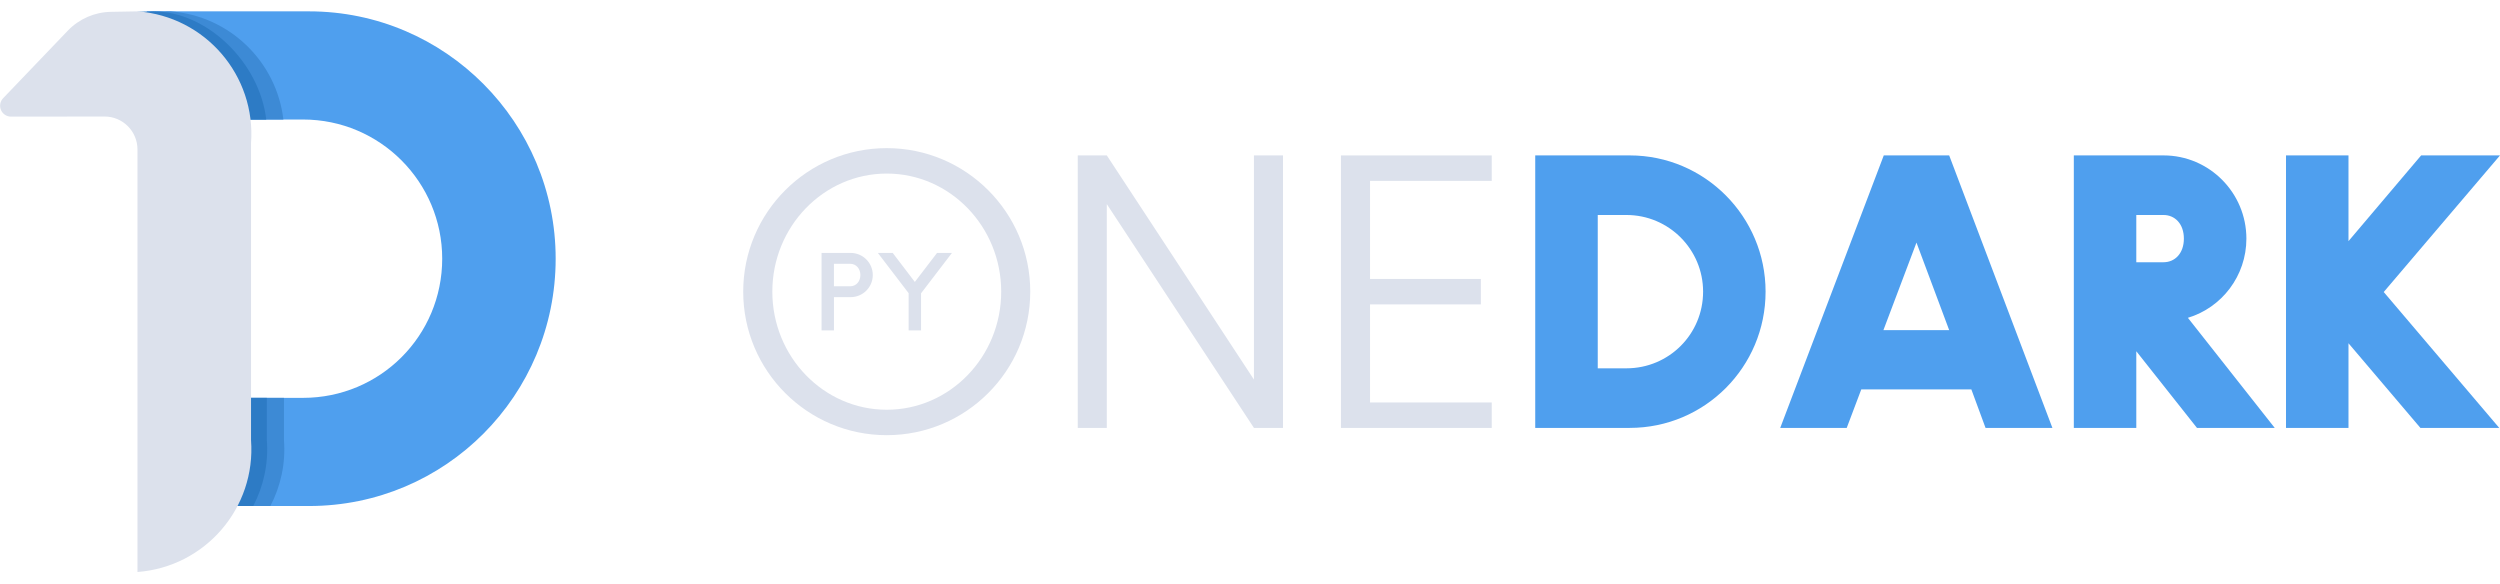
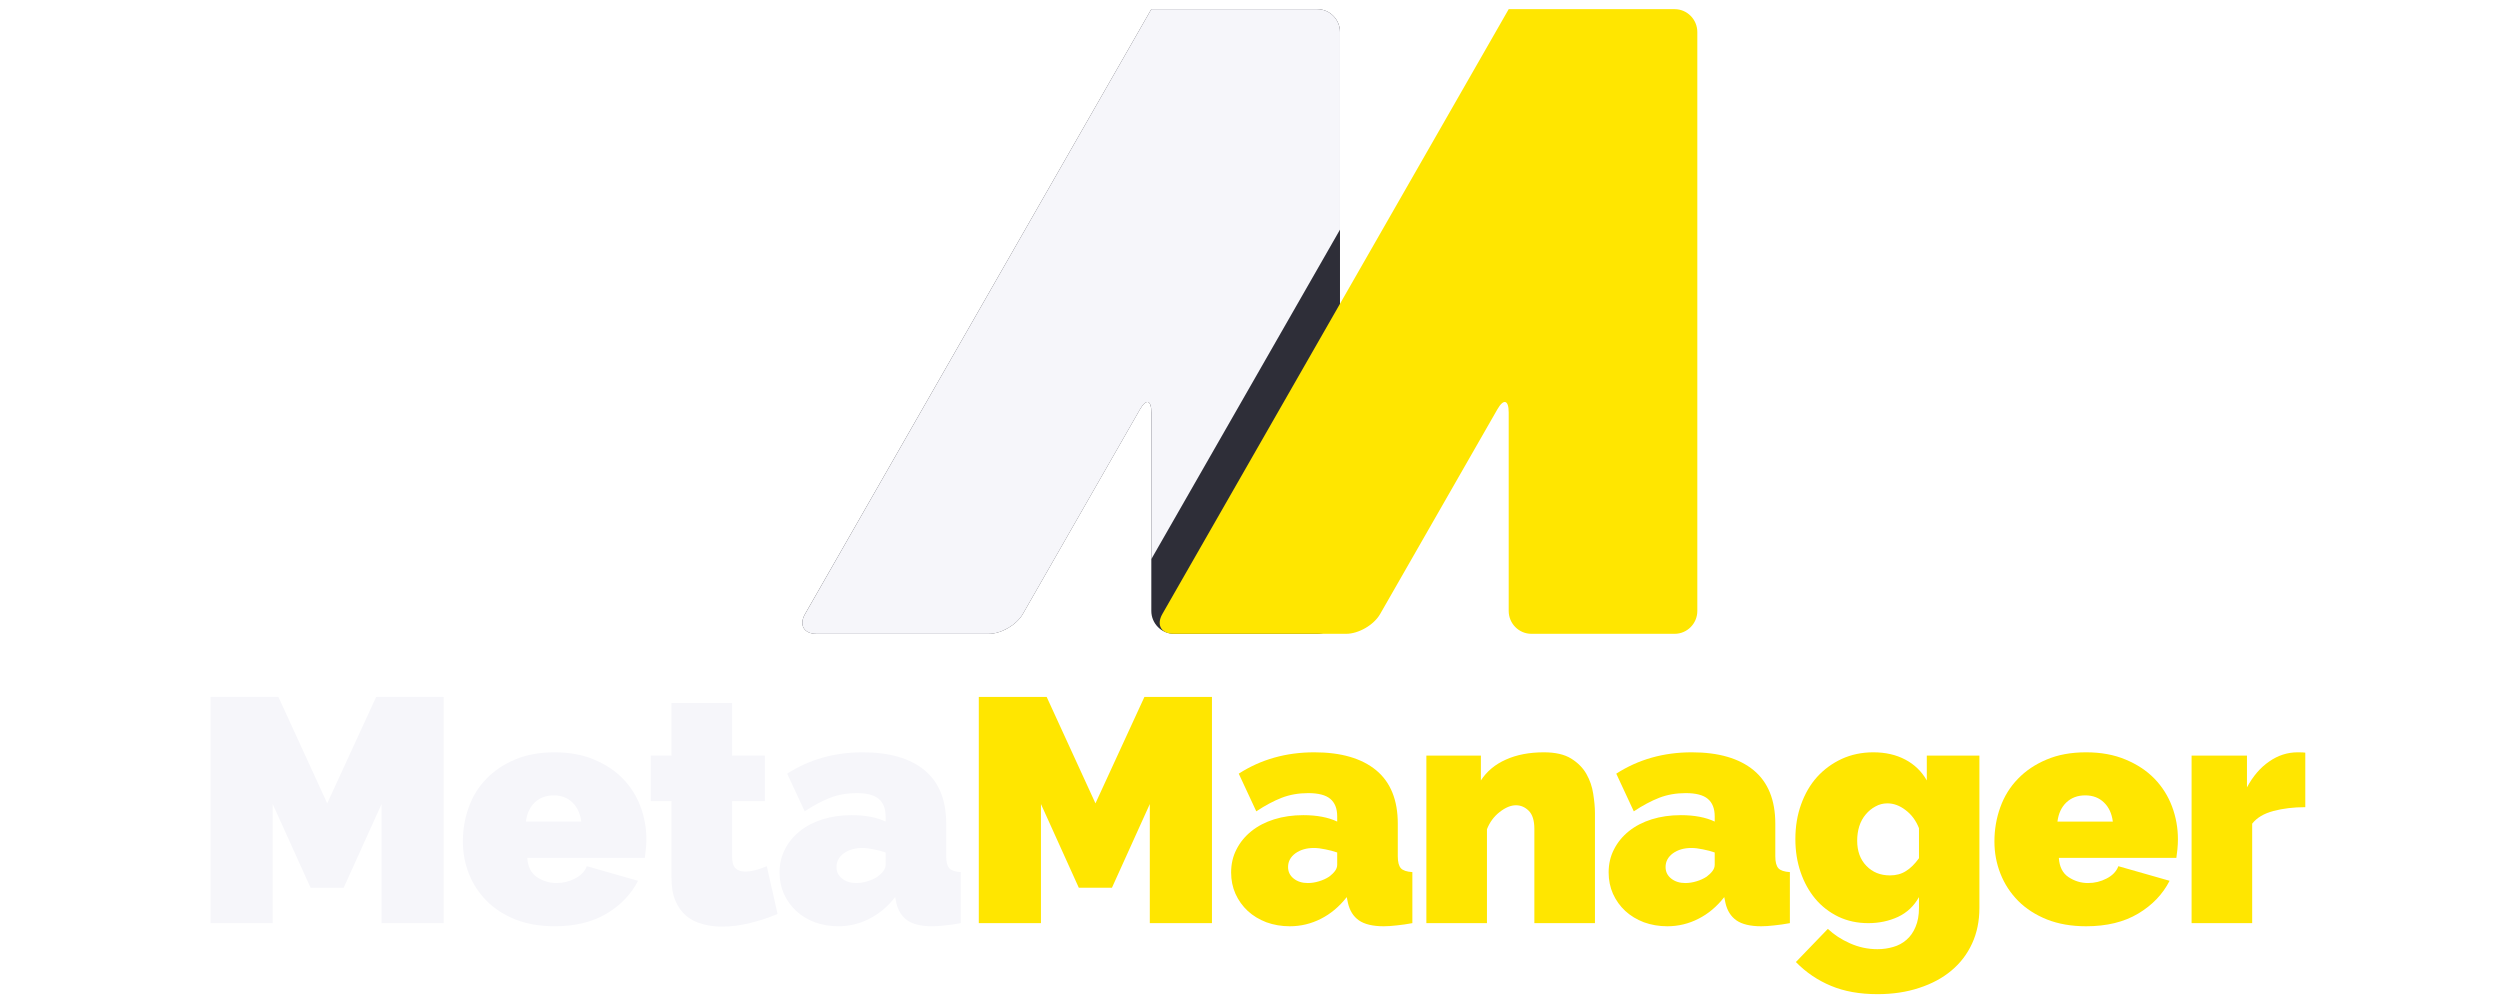
- <svg xmlns="http://www.w3.org/2000/svg" width="300" height="70" viewBox="0 0 79.375 18.521" version="1.1" id="svg1132">
-   <defs id="defs1126">
-     </defs>
-   <g id="layer1">
-     <g id="g1811" transform="matrix(3.057928,0,0,3.057928,-0.7941814,0.3605706)">
-       <g id="g1822" transform="matrix(0.375639,0,0,0.375639,-64.28875,-32.57517)">
-         <g id="g1810">
-           <g id="g1804">
-             <g aria-label="PY" id="g1800" style="font-style:normal;font-weight:normal;font-size:2.855px;line-height:1.25;font-family:sans-serif;fill:#dce1ec;fill-opacity:1;stroke:none;stroke-width:0.071" transform="translate(-0.108475,-0.0784345)">
-               <path d="m 196.069,94.086 c 0,-0.337 -0.274,-0.611 -0.611,-0.611 h -0.805 v 2.141 h 0.343 v -0.919 h 0.462 c 0.337,0 0.611,-0.274 0.611,-0.611 z m -0.343,0 c 0,0.171 -0.111,0.311 -0.283,0.311 h -0.448 v -0.622 h 0.448 c 0.171,0 0.283,0.14 0.283,0.311 z" style="font-style:normal;font-variant:normal;font-weight:normal;font-stretch:normal;font-family:'Ano Bold';-inkscape-font-specification:'Ano Bold, ';fill:#dce1ec;fill-opacity:1;stroke-width:0.071" id="path1796" />
-               <path d="m 197.845,93.475 -0.614,0.802 -0.611,-0.802 h -0.411 l 0.851,1.113 v 1.028 h 0.343 v -1.025 l 0.854,-1.116 z" style="font-style:normal;font-variant:normal;font-weight:normal;font-stretch:normal;font-family:'Ano Bold';-inkscape-font-specification:'Ano Bold, ';fill:#dce1ec;fill-opacity:1;stroke-width:0.071" id="path1798" />
-             </g>
-             <path id="path1802" style="font-style:normal;font-variant:normal;font-weight:normal;font-stretch:normal;font-size:5.83px;line-height:1.25;font-family:'Ano Regular';-inkscape-font-specification:'Ano Regular, ';letter-spacing:0px;word-spacing:0px;fill:#dce1ec;fill-opacity:1;stroke:none;stroke-width:0.251" d="m 200.313,94.467 c 0,-2.189 -1.777,-3.967 -3.967,-3.967 -2.189,0 -3.967,1.777 -3.967,3.967 0,2.189 1.777,3.967 3.967,3.967 2.189,0 3.967,-1.777 3.967,-3.967 z m -0.803,0 c 0,1.798 -1.416,3.264 -3.163,3.264 -1.747,0 -3.163,-1.466 -3.163,-3.264 0,-1.798 1.416,-3.264 3.163,-3.264 1.747,0 3.163,1.466 3.163,3.264 z" />
-           </g>
-           <path d="m 207.299,90.701 h -0.803 V 96.897 l -4.067,-6.196 h -0.803 v 7.532 h 0.803 v -6.186 l 4.067,6.186 h 0.803 z" style="font-style:normal;font-variant:normal;font-weight:normal;font-stretch:normal;font-size:5.83px;line-height:1.25;font-family:'Ano Regular';-inkscape-font-specification:'Ano Regular, ';letter-spacing:0px;word-spacing:0px;fill:#dce1ec;fill-opacity:1;stroke:none;stroke-width:0.251" id="path1806" />
-           <path d="m 213.069,97.53 h -3.364 v -2.711 h 3.063 v -0.703 h -3.063 v -2.711 h 3.364 v -0.703 h -4.168 v 7.532 h 4.168 z" style="font-style:normal;font-variant:normal;font-weight:normal;font-stretch:normal;font-size:5.83px;line-height:1.25;font-family:'Ano Regular';-inkscape-font-specification:'Ano Regular, ';letter-spacing:0px;word-spacing:0px;fill:#dce1ec;fill-opacity:1;stroke:none;stroke-width:0.251" id="path1808" />
-         </g>
-         <g id="g1820">
-           <path d="m 220.638,94.467 c 0,-2.069 -1.677,-3.766 -3.756,-3.766 h -2.611 v 7.532 h 2.611 c 2.079,0 3.756,-1.687 3.756,-3.766 z m -1.727,0 c 0,1.175 -0.944,2.119 -2.119,2.119 h -0.793 v -4.238 h 0.793 c 1.175,0 2.119,0.954 2.119,2.119 z" style="font-style:normal;font-variant:normal;font-weight:normal;font-stretch:normal;font-size:5.83px;line-height:1.25;font-family:'Ano Black';-inkscape-font-specification:'Ano Black, ';letter-spacing:0px;word-spacing:0px;fill:#4f9fee;fill-opacity:1;stroke:none;stroke-width:0.251" id="path1812" />
-           <path d="m 225.713,90.701 h -1.808 l -2.862,7.532 h 1.838 l 0.402,-1.064 h 3.043 l 0.392,1.064 h 1.848 z m -1.818,4.83 0.914,-2.42 0.904,2.42 z" style="font-style:normal;font-variant:normal;font-weight:normal;font-stretch:normal;font-size:5.83px;line-height:1.25;font-family:'Ano Black';-inkscape-font-specification:'Ano Black, ';letter-spacing:0px;word-spacing:0px;fill:#4f9fee;fill-opacity:1;stroke:none;stroke-width:0.251" id="path1814" />
-           <path d="m 232.311,95.19 c 0.934,-0.281 1.617,-1.155 1.617,-2.189 0,-1.265 -1.024,-2.3 -2.29,-2.3 h -2.48 v 7.532 h 1.727 v -2.119 l 1.677,2.119 h 2.149 z m -0.111,-2.189 c 0,0.412 -0.251,0.653 -0.562,0.653 h -0.753 v -1.306 h 0.753 c 0.311,0 0.562,0.241 0.562,0.653 z" style="font-style:normal;font-variant:normal;font-weight:normal;font-stretch:normal;font-size:5.83px;line-height:1.25;font-family:'Ano Black';-inkscape-font-specification:'Ano Black, ';letter-spacing:0px;word-spacing:0px;fill:#4f9fee;fill-opacity:1;stroke:none;stroke-width:0.251" id="path1816" />
-           <path d="m 238.758,90.701 -2.008,2.37 v -2.37 h -1.727 v 7.532 h 1.727 v -2.34 l 1.988,2.34 h 2.179 l -3.193,-3.756 3.214,-3.776 z" style="font-style:normal;font-variant:normal;font-weight:normal;font-stretch:normal;font-size:5.83px;line-height:1.25;font-family:'Ano Black';-inkscape-font-specification:'Ano Black, ';letter-spacing:0px;word-spacing:0px;fill:#4f9fee;fill-opacity:1;stroke:none;stroke-width:0.251" id="path1818" />
+ <svg xmlns="http://www.w3.org/2000/svg" width="300" zoomAndPan="magnify" viewBox="0 0 224.88 90" height="120" preserveAspectRatio="xMidYMid meet" version="1.0">
+   <defs>
+     <g>
+       <g id="id1" />
+     </g>
+     <clipPath id="id2">
+       <path d="M 72 0.824 L 121 0.824 L 121 57.043 L 72 57.043 Z M 72 0.824 " clip-rule="nonzero" />
+     </clipPath>
+     <clipPath id="id3">
+       <path d="M 104 0.824 L 152.742 0.824 L 152.742 57.043 L 104 57.043 Z M 104 0.824 " clip-rule="nonzero" />
+     </clipPath>
+     <clipPath id="id4">
+       <path d="M 72 0.824 L 121 0.824 L 121 57.043 L 72 57.043 Z M 72 0.824 " clip-rule="nonzero" />
+     </clipPath>
+     <clipPath id="id5">
+       <path d="M 161 67 L 179 67 L 179 89.977 L 161 89.977 Z M 161 67 " clip-rule="nonzero" />
+     </clipPath>
+   </defs>
+   <g clip-path="url(#id2)">
+     <path fill="rgb(18.039%, 18.039%, 21.959%)" d="M 118.496 0.824 C 119.621 0.824 120.539 1.75 120.539 2.883 L 120.539 54.988 C 120.539 56.121 119.621 57.043 118.496 57.043 L 105.602 57.043 C 104.477 57.043 103.559 56.117 103.559 54.988 L 103.559 37.117 C 103.559 35.984 103.102 35.859 102.539 36.84 L 91.992 55.262 C 91.43 56.242 90.055 57.043 88.93 57.043 L 73.41 57.043 C 72.289 57.043 71.828 56.242 72.391 55.262 L 102.539 2.605 C 103.102 1.629 103.559 0.824 103.559 0.824 C 103.559 0.824 104.477 0.824 105.602 0.824 Z M 118.496 0.824 " fill-opacity="1" fill-rule="nonzero" />
+   </g>
+   <g clip-path="url(#id3)">
+     <path fill="rgb(100%, 90.199%, 0%)" d="M 150.66 0.824 C 151.781 0.824 152.699 1.75 152.699 2.883 L 152.699 54.988 C 152.699 56.121 151.781 57.043 150.66 57.043 L 137.762 57.043 C 136.641 57.043 135.723 56.117 135.723 54.988 L 135.723 37.117 C 135.723 35.984 135.262 35.859 134.703 36.84 L 124.152 55.262 C 123.594 56.242 122.219 57.043 121.094 57.043 L 105.574 57.043 C 104.449 57.043 103.992 56.242 104.551 55.262 L 134.703 2.605 C 135.266 1.629 135.723 0.824 135.723 0.824 C 135.723 0.824 136.641 0.824 137.766 0.824 Z M 150.66 0.824 " fill-opacity="1" fill-rule="nonzero" />
+   </g>
+   <g clip-path="url(#id4)">
+     <path fill="rgb(96.469%, 96.469%, 98.039%)" d="M 102.539 36.844 L 91.992 55.266 C 91.43 56.242 90.055 57.047 88.93 57.047 L 73.41 57.047 C 72.289 57.047 71.828 56.242 72.391 55.266 L 102.539 2.605 C 103.102 1.629 103.559 0.824 103.559 0.824 C 103.559 0.824 104.477 0.824 105.602 0.824 L 118.496 0.824 C 119.621 0.824 120.539 1.75 120.539 2.883 L 120.539 20.668 L 103.562 50.316 L 103.562 37.117 C 103.562 35.988 103.102 35.859 102.539 36.844 Z M 102.539 36.844 " fill-opacity="1" fill-rule="nonzero" />
+   </g>
+   <g fill="rgb(96.469%, 96.469%, 98.039%)" fill-opacity="1">
+     <g transform="translate(17.13926, 83.08304)">
+       <g>
+         <path d="M 17.141 0 L 17.141 -10.719 L 13.734 -3.188 L 10.75 -3.188 L 7.344 -10.719 L 7.344 0 L 1.75 0 L 1.75 -20.359 L 7.859 -20.359 L 12.25 -10.781 L 16.656 -20.359 L 22.734 -20.359 L 22.734 0 Z M 17.141 0 " />
+       </g>
+     </g>
+   </g>
+   <g fill="rgb(96.469%, 96.469%, 98.039%)" fill-opacity="1">
+     <g transform="translate(41.0516, 83.08304)">
+       <g>
+         <path d="M 8.797 0.281 C 7.484 0.281 6.312 0.078 5.281 -0.328 C 4.25 -0.742 3.383 -1.301 2.688 -2 C 1.988 -2.707 1.457 -3.52 1.094 -4.438 C 0.727 -5.363 0.547 -6.332 0.547 -7.344 C 0.547 -8.426 0.723 -9.457 1.078 -10.438 C 1.43 -11.414 1.957 -12.266 2.656 -12.984 C 3.352 -13.711 4.211 -14.289 5.234 -14.719 C 6.254 -15.156 7.441 -15.375 8.797 -15.375 C 10.141 -15.375 11.328 -15.156 12.359 -14.719 C 13.391 -14.289 14.254 -13.719 14.953 -13 C 15.648 -12.281 16.176 -11.445 16.531 -10.5 C 16.883 -9.562 17.062 -8.578 17.062 -7.547 C 17.062 -7.254 17.047 -6.957 17.016 -6.656 C 16.984 -6.363 16.953 -6.102 16.922 -5.875 L 6.344 -5.875 C 6.395 -5.07 6.688 -4.492 7.219 -4.141 C 7.758 -3.785 8.344 -3.609 8.969 -3.609 C 9.562 -3.609 10.117 -3.742 10.641 -4.016 C 11.172 -4.285 11.523 -4.656 11.703 -5.125 L 16.312 -3.812 C 15.695 -2.602 14.754 -1.617 13.484 -0.859 C 12.211 -0.098 10.648 0.281 8.797 0.281 Z M 11.203 -9.141 C 11.109 -9.867 10.844 -10.441 10.406 -10.859 C 9.969 -11.285 9.406 -11.5 8.719 -11.5 C 8.031 -11.5 7.461 -11.285 7.016 -10.859 C 6.578 -10.441 6.312 -9.867 6.219 -9.141 Z M 11.203 -9.141 " />
+       </g>
+     </g>
+   </g>
+   <g fill="rgb(96.469%, 96.469%, 98.039%)" fill-opacity="1">
+     <g transform="translate(57.96793, 83.08304)">
+       <g>
+         <path d="M 11.953 -0.828 C 11.191 -0.504 10.375 -0.234 9.5 -0.016 C 8.633 0.203 7.781 0.312 6.938 0.312 C 6.32 0.312 5.738 0.234 5.188 0.078 C 4.633 -0.066 4.148 -0.312 3.734 -0.656 C 3.328 -1 3.004 -1.445 2.766 -2 C 2.523 -2.562 2.406 -3.254 2.406 -4.078 L 2.406 -10.984 L 0.547 -10.984 L 0.547 -15.078 L 2.406 -15.078 L 2.406 -19.812 L 7.859 -19.812 L 7.859 -15.078 L 10.812 -15.078 L 10.812 -10.984 L 7.859 -10.984 L 7.859 -6 C 7.859 -5.5 7.961 -5.145 8.172 -4.938 C 8.379 -4.738 8.664 -4.641 9.031 -4.641 C 9.301 -4.641 9.609 -4.68 9.953 -4.766 C 10.297 -4.859 10.641 -4.977 10.984 -5.125 Z M 11.953 -0.828 " />
+       </g>
+     </g>
+   </g>
+   <g fill="rgb(96.469%, 96.469%, 98.039%)" fill-opacity="1">
+     <g transform="translate(69.55122, 83.08304)">
+       <g>
+         <path d="M 5.828 0.281 C 5.078 0.281 4.375 0.16 3.719 -0.078 C 3.07 -0.328 2.516 -0.664 2.047 -1.094 C 1.578 -1.531 1.207 -2.047 0.938 -2.641 C 0.676 -3.234 0.547 -3.875 0.547 -4.562 C 0.547 -5.32 0.707 -6.016 1.031 -6.641 C 1.352 -7.273 1.801 -7.82 2.375 -8.281 C 2.945 -8.738 3.629 -9.094 4.422 -9.344 C 5.223 -9.594 6.098 -9.719 7.047 -9.719 C 8.273 -9.719 9.289 -9.523 10.094 -9.141 L 10.094 -9.609 C 10.094 -10.316 9.883 -10.844 9.469 -11.188 C 9.062 -11.531 8.398 -11.703 7.484 -11.703 C 6.617 -11.703 5.82 -11.562 5.094 -11.281 C 4.375 -11 3.613 -10.594 2.812 -10.062 L 1.234 -13.453 C 3.223 -14.734 5.488 -15.375 8.031 -15.375 C 10.438 -15.375 12.289 -14.836 13.594 -13.766 C 14.895 -12.691 15.547 -11.086 15.547 -8.953 L 15.547 -6.016 C 15.547 -5.504 15.641 -5.145 15.828 -4.938 C 16.016 -4.738 16.359 -4.625 16.859 -4.594 L 16.859 0 C 16.359 0.094 15.891 0.16 15.453 0.203 C 15.016 0.254 14.625 0.281 14.281 0.281 C 13.301 0.281 12.555 0.102 12.047 -0.25 C 11.547 -0.602 11.219 -1.125 11.062 -1.812 L 10.953 -2.344 C 10.285 -1.488 9.508 -0.836 8.625 -0.391 C 7.75 0.055 6.816 0.281 5.828 0.281 Z M 7.453 -3.609 C 7.773 -3.609 8.109 -3.66 8.453 -3.766 C 8.797 -3.867 9.102 -4.008 9.375 -4.188 C 9.582 -4.344 9.754 -4.508 9.891 -4.688 C 10.023 -4.863 10.094 -5.051 10.094 -5.25 L 10.094 -6.359 C 9.77 -6.473 9.414 -6.566 9.031 -6.641 C 8.645 -6.723 8.301 -6.766 8 -6.766 C 7.332 -6.766 6.773 -6.602 6.328 -6.281 C 5.891 -5.957 5.672 -5.547 5.672 -5.047 C 5.672 -4.629 5.836 -4.285 6.172 -4.016 C 6.516 -3.742 6.941 -3.609 7.453 -3.609 Z M 7.453 -3.609 " />
+       </g>
+     </g>
+   </g>
+   <g fill="rgb(100%, 90.199%, 0%)" fill-opacity="1">
+     <g transform="translate(86.28163, 83.08304)">
+       <g>
+         <path d="M 17.141 0 L 17.141 -10.719 L 13.734 -3.188 L 10.75 -3.188 L 7.344 -10.719 L 7.344 0 L 1.75 0 L 1.75 -20.359 L 7.859 -20.359 L 12.25 -10.781 L 16.656 -20.359 L 22.734 -20.359 L 22.734 0 Z M 17.141 0 " />
+       </g>
+     </g>
+   </g>
+   <g fill="rgb(100%, 90.199%, 0%)" fill-opacity="1">
+     <g transform="translate(110.194, 83.08304)">
+       <g>
+         <path d="M 5.828 0.281 C 5.078 0.281 4.375 0.16 3.719 -0.078 C 3.07 -0.328 2.516 -0.664 2.047 -1.094 C 1.578 -1.531 1.207 -2.047 0.938 -2.641 C 0.676 -3.234 0.547 -3.875 0.547 -4.562 C 0.547 -5.32 0.707 -6.016 1.031 -6.641 C 1.352 -7.273 1.801 -7.82 2.375 -8.281 C 2.945 -8.738 3.629 -9.094 4.422 -9.344 C 5.223 -9.594 6.098 -9.719 7.047 -9.719 C 8.273 -9.719 9.289 -9.523 10.094 -9.141 L 10.094 -9.609 C 10.094 -10.316 9.883 -10.844 9.469 -11.188 C 9.062 -11.531 8.398 -11.703 7.484 -11.703 C 6.617 -11.703 5.82 -11.562 5.094 -11.281 C 4.375 -11 3.613 -10.594 2.812 -10.062 L 1.234 -13.453 C 3.223 -14.734 5.488 -15.375 8.031 -15.375 C 10.438 -15.375 12.289 -14.836 13.594 -13.766 C 14.895 -12.691 15.547 -11.086 15.547 -8.953 L 15.547 -6.016 C 15.547 -5.504 15.641 -5.145 15.828 -4.938 C 16.016 -4.738 16.359 -4.625 16.859 -4.594 L 16.859 0 C 16.359 0.094 15.891 0.16 15.453 0.203 C 15.016 0.254 14.625 0.281 14.281 0.281 C 13.301 0.281 12.555 0.102 12.047 -0.25 C 11.547 -0.602 11.219 -1.125 11.062 -1.812 L 10.953 -2.344 C 10.285 -1.488 9.508 -0.836 8.625 -0.391 C 7.75 0.055 6.816 0.281 5.828 0.281 Z M 7.453 -3.609 C 7.773 -3.609 8.109 -3.66 8.453 -3.766 C 8.797 -3.867 9.102 -4.008 9.375 -4.188 C 9.582 -4.344 9.754 -4.508 9.891 -4.688 C 10.023 -4.863 10.094 -5.051 10.094 -5.25 L 10.094 -6.359 C 9.77 -6.473 9.414 -6.566 9.031 -6.641 C 8.645 -6.723 8.301 -6.766 8 -6.766 C 7.332 -6.766 6.773 -6.602 6.328 -6.281 C 5.891 -5.957 5.672 -5.547 5.672 -5.047 C 5.672 -4.629 5.836 -4.285 6.172 -4.016 C 6.516 -3.742 6.941 -3.609 7.453 -3.609 Z M 7.453 -3.609 " />
+       </g>
+     </g>
+   </g>
+   <g fill="rgb(100%, 90.199%, 0%)" fill-opacity="1">
+     <g transform="translate(126.9383, 83.08304)">
+       <g>
+         <path d="M 16.547 0 L 11.094 0 L 11.094 -8.484 C 11.094 -9.234 10.926 -9.773 10.594 -10.109 C 10.258 -10.441 9.875 -10.609 9.438 -10.609 C 8.977 -10.609 8.488 -10.406 7.969 -10 C 7.457 -9.602 7.078 -9.086 6.828 -8.453 L 6.828 0 L 1.375 0 L 1.375 -15.078 L 6.281 -15.078 L 6.281 -12.844 C 6.812 -13.664 7.562 -14.289 8.531 -14.719 C 9.5 -15.156 10.641 -15.375 11.953 -15.375 C 12.984 -15.375 13.801 -15.188 14.406 -14.812 C 15.008 -14.438 15.469 -13.973 15.781 -13.422 C 16.094 -12.867 16.297 -12.273 16.391 -11.641 C 16.492 -11.004 16.547 -10.43 16.547 -9.922 Z M 16.547 0 " />
+       </g>
+     </g>
+   </g>
+   <g fill="rgb(100%, 90.199%, 0%)" fill-opacity="1">
+     <g transform="translate(144.17, 83.08304)">
+       <g>
+         <path d="M 5.828 0.281 C 5.078 0.281 4.375 0.16 3.719 -0.078 C 3.07 -0.328 2.516 -0.664 2.047 -1.094 C 1.578 -1.531 1.207 -2.047 0.938 -2.641 C 0.676 -3.234 0.547 -3.875 0.547 -4.562 C 0.547 -5.32 0.707 -6.016 1.031 -6.641 C 1.352 -7.273 1.801 -7.82 2.375 -8.281 C 2.945 -8.738 3.629 -9.094 4.422 -9.344 C 5.223 -9.594 6.098 -9.719 7.047 -9.719 C 8.273 -9.719 9.289 -9.523 10.094 -9.141 L 10.094 -9.609 C 10.094 -10.316 9.883 -10.844 9.469 -11.188 C 9.062 -11.531 8.398 -11.703 7.484 -11.703 C 6.617 -11.703 5.82 -11.562 5.094 -11.281 C 4.375 -11 3.613 -10.594 2.812 -10.062 L 1.234 -13.453 C 3.223 -14.734 5.488 -15.375 8.031 -15.375 C 10.438 -15.375 12.289 -14.836 13.594 -13.766 C 14.895 -12.691 15.547 -11.086 15.547 -8.953 L 15.547 -6.016 C 15.547 -5.504 15.641 -5.145 15.828 -4.938 C 16.016 -4.738 16.359 -4.625 16.859 -4.594 L 16.859 0 C 16.359 0.094 15.891 0.16 15.453 0.203 C 15.016 0.254 14.625 0.281 14.281 0.281 C 13.301 0.281 12.555 0.102 12.047 -0.25 C 11.547 -0.602 11.219 -1.125 11.062 -1.812 L 10.953 -2.344 C 10.285 -1.488 9.508 -0.836 8.625 -0.391 C 7.75 0.055 6.816 0.281 5.828 0.281 Z M 7.453 -3.609 C 7.773 -3.609 8.109 -3.66 8.453 -3.766 C 8.797 -3.867 9.102 -4.008 9.375 -4.188 C 9.582 -4.344 9.754 -4.508 9.891 -4.688 C 10.023 -4.863 10.094 -5.051 10.094 -5.25 L 10.094 -6.359 C 9.77 -6.473 9.414 -6.566 9.031 -6.641 C 8.645 -6.723 8.301 -6.766 8 -6.766 C 7.332 -6.766 6.773 -6.602 6.328 -6.281 C 5.891 -5.957 5.672 -5.547 5.672 -5.047 C 5.672 -4.629 5.836 -4.285 6.172 -4.016 C 6.516 -3.742 6.941 -3.609 7.453 -3.609 Z M 7.453 -3.609 " />
+       </g>
+     </g>
+   </g>
+   <g clip-path="url(#id5)">
+     <g fill="rgb(100%, 90.199%, 0%)" fill-opacity="1">
+       <g transform="translate(160.9143, 83.08304)">
+         <g>
+           <path d="M 7.172 0 C 6.191 0 5.297 -0.191 4.484 -0.578 C 3.672 -0.973 2.977 -1.508 2.406 -2.188 C 1.832 -2.875 1.391 -3.676 1.078 -4.594 C 0.766 -5.508 0.609 -6.5 0.609 -7.562 C 0.609 -8.695 0.781 -9.738 1.125 -10.688 C 1.469 -11.645 1.945 -12.469 2.562 -13.156 C 3.188 -13.844 3.926 -14.383 4.781 -14.781 C 5.645 -15.176 6.594 -15.375 7.625 -15.375 C 8.719 -15.375 9.676 -15.156 10.5 -14.719 C 11.32 -14.289 11.969 -13.664 12.438 -12.844 L 12.438 -15.078 L 17.172 -15.078 L 17.172 -1.375 C 17.172 -0.188 16.953 0.879 16.516 1.828 C 16.078 2.785 15.457 3.598 14.656 4.266 C 13.852 4.941 12.883 5.461 11.75 5.828 C 10.625 6.203 9.375 6.391 8 6.391 C 6.395 6.391 5 6.141 3.812 5.641 C 2.625 5.148 1.57 4.438 0.656 3.5 L 3.531 0.516 C 4.082 1.035 4.742 1.469 5.516 1.812 C 6.297 2.164 7.125 2.344 8 2.344 C 8.5 2.344 8.973 2.273 9.422 2.141 C 9.867 2.016 10.266 1.801 10.609 1.5 C 10.953 1.207 11.223 0.82 11.422 0.344 C 11.629 -0.133 11.734 -0.707 11.734 -1.375 L 11.734 -2.344 C 11.285 -1.539 10.656 -0.945 9.844 -0.562 C 9.031 -0.188 8.141 0 7.172 0 Z M 9.125 -4.297 C 9.676 -4.297 10.156 -4.426 10.562 -4.688 C 10.977 -4.945 11.367 -5.332 11.734 -5.844 L 11.734 -8.547 C 11.461 -9.234 11.062 -9.773 10.531 -10.172 C 10.008 -10.578 9.461 -10.781 8.891 -10.781 C 8.504 -10.781 8.145 -10.688 7.812 -10.5 C 7.477 -10.32 7.188 -10.082 6.938 -9.781 C 6.688 -9.488 6.492 -9.133 6.359 -8.719 C 6.234 -8.312 6.172 -7.879 6.172 -7.422 C 6.172 -6.484 6.445 -5.727 7 -5.156 C 7.551 -4.582 8.258 -4.297 9.125 -4.297 Z M 9.125 -4.297 " />
        </g>
      </g>
-       <g id="g1790">
-         <path id="path1824" style="font-style:normal;font-variant:normal;font-weight:normal;font-stretch:normal;font-size:10.583px;line-height:1.25;font-family:'Ano Black';-inkscape-font-specification:'Ano Black, ';fill:#4f9fee;fill-opacity:1;stroke:none;stroke-width:0.171" d="m 6.029,2.568 c 0,-1.411 -1.144,-2.568 -2.561,-2.568 H 1.785 V 5.136 h 1.683 c 1.418,0 2.561,-1.15 2.561,-2.568 z m -1.178,0 c 0,0.801 -0.644,1.445 -1.445,1.445 H 2.336 v -2.89 h 1.07 c 0.801,0 1.445,0.651 1.445,1.445 z" />
-         <path id="path1826" style="font-style:normal;font-variant:normal;font-weight:normal;font-stretch:normal;font-size:10.583px;line-height:1.25;font-family:'Ano Black';-inkscape-font-specification:'Ano Black, ';fill:#3d8ad5;fill-opacity:1;stroke:none;stroke-width:0.171" d="M 2.03,1.255144e-5 1.688,0.006 V 1.092 C 1.877,1.092 2.03,1.245 2.03,1.434 V 5.136 H 3.067 C 3.173,4.932 3.227,4.697 3.208,4.451 V 4.013 H 2.336 V 1.123 H 3.202 C 3.132,0.528 2.65,0.047 2.03,2.3144399e-7 Z" />
-         <path d="M 1.852,1.255144e-5 1.688,0.006 V 1.092 C 1.877,1.092 2.03,1.245 2.03,1.434 V 5.136 H 2.889 C 2.995,4.932 3.049,4.697 3.03,4.451 V 4.013 H 2.159 V 1.123 H 3.024 C 2.954,0.528 2.408,2.3144399e-7 1.852,2.3144399e-7 Z" style="font-style:normal;font-variant:normal;font-weight:normal;font-stretch:normal;font-size:10.583px;line-height:1.25;font-family:'Ano Black';-inkscape-font-specification:'Ano Black, ';fill:#2d7bc5;fill-opacity:1;stroke:none;stroke-width:0.171" id="path1828" />
-         <path id="path1830" style="font-style:normal;font-variant:normal;font-weight:normal;font-stretch:normal;font-size:10.583px;line-height:1.25;font-family:'Ano Black';-inkscape-font-specification:'Ano Black, ';fill:#dce1ec;fill-opacity:1;stroke:none;stroke-width:0.171" d="M 1.688,2.2554433e-6 1.412,0.005 A 0.635,0.635 156.39 0 0 0.964,0.2 L 0.291,0.903 A 0.113,0.113 66.862 0 0 0.373,1.093 L 1.345,1.092 c 0.189,-2.581e-4 0.342,0.153 0.342,0.342 V 5.821 C 2.391,5.768 2.919,5.155 2.866,4.451 V 1.37 C 2.919,0.666 2.391,0.053 1.688,1.5103439e-5 Z" />
+     </g>
+   </g>
+   <g fill="rgb(100%, 90.199%, 0%)" fill-opacity="1">
+     <g transform="translate(178.8915, 83.08304)">
+       <g>
+         <path d="M 8.797 0.281 C 7.484 0.281 6.312 0.078 5.281 -0.328 C 4.25 -0.742 3.383 -1.301 2.688 -2 C 1.988 -2.707 1.457 -3.52 1.094 -4.438 C 0.727 -5.363 0.547 -6.332 0.547 -7.344 C 0.547 -8.426 0.723 -9.457 1.078 -10.438 C 1.43 -11.414 1.957 -12.266 2.656 -12.984 C 3.352 -13.711 4.211 -14.289 5.234 -14.719 C 6.254 -15.156 7.441 -15.375 8.797 -15.375 C 10.141 -15.375 11.328 -15.156 12.359 -14.719 C 13.391 -14.289 14.254 -13.719 14.953 -13 C 15.648 -12.281 16.176 -11.445 16.531 -10.5 C 16.883 -9.562 17.062 -8.578 17.062 -7.547 C 17.062 -7.254 17.047 -6.957 17.016 -6.656 C 16.984 -6.363 16.953 -6.102 16.922 -5.875 L 6.344 -5.875 C 6.395 -5.07 6.688 -4.492 7.219 -4.141 C 7.758 -3.785 8.344 -3.609 8.969 -3.609 C 9.562 -3.609 10.117 -3.742 10.641 -4.016 C 11.172 -4.285 11.523 -4.656 11.703 -5.125 L 16.312 -3.812 C 15.695 -2.602 14.754 -1.617 13.484 -0.859 C 12.211 -0.098 10.648 0.281 8.797 0.281 Z M 11.203 -9.141 C 11.109 -9.867 10.844 -10.441 10.406 -10.859 C 9.969 -11.285 9.406 -11.5 8.719 -11.5 C 8.031 -11.5 7.461 -11.285 7.016 -10.859 C 6.578 -10.441 6.312 -9.867 6.219 -9.141 Z M 11.203 -9.141 " />
+       </g>
+     </g>
+   </g>
+   <g fill="rgb(100%, 90.199%, 0%)" fill-opacity="1">
+     <g transform="translate(195.8078, 83.08304)">
+       <g>
+         <path d="M 11.609 -10.438 C 10.555 -10.438 9.598 -10.32 8.734 -10.094 C 7.879 -9.863 7.242 -9.484 6.828 -8.953 L 6.828 0 L 1.375 0 L 1.375 -15.078 L 6.359 -15.078 L 6.359 -12.219 C 6.898 -13.227 7.566 -14.004 8.359 -14.547 C 9.148 -15.098 10.004 -15.375 10.922 -15.375 C 11.285 -15.375 11.516 -15.363 11.609 -15.344 Z M 11.609 -10.438 " />
      </g>
    </g>
  </g>
</svg>
